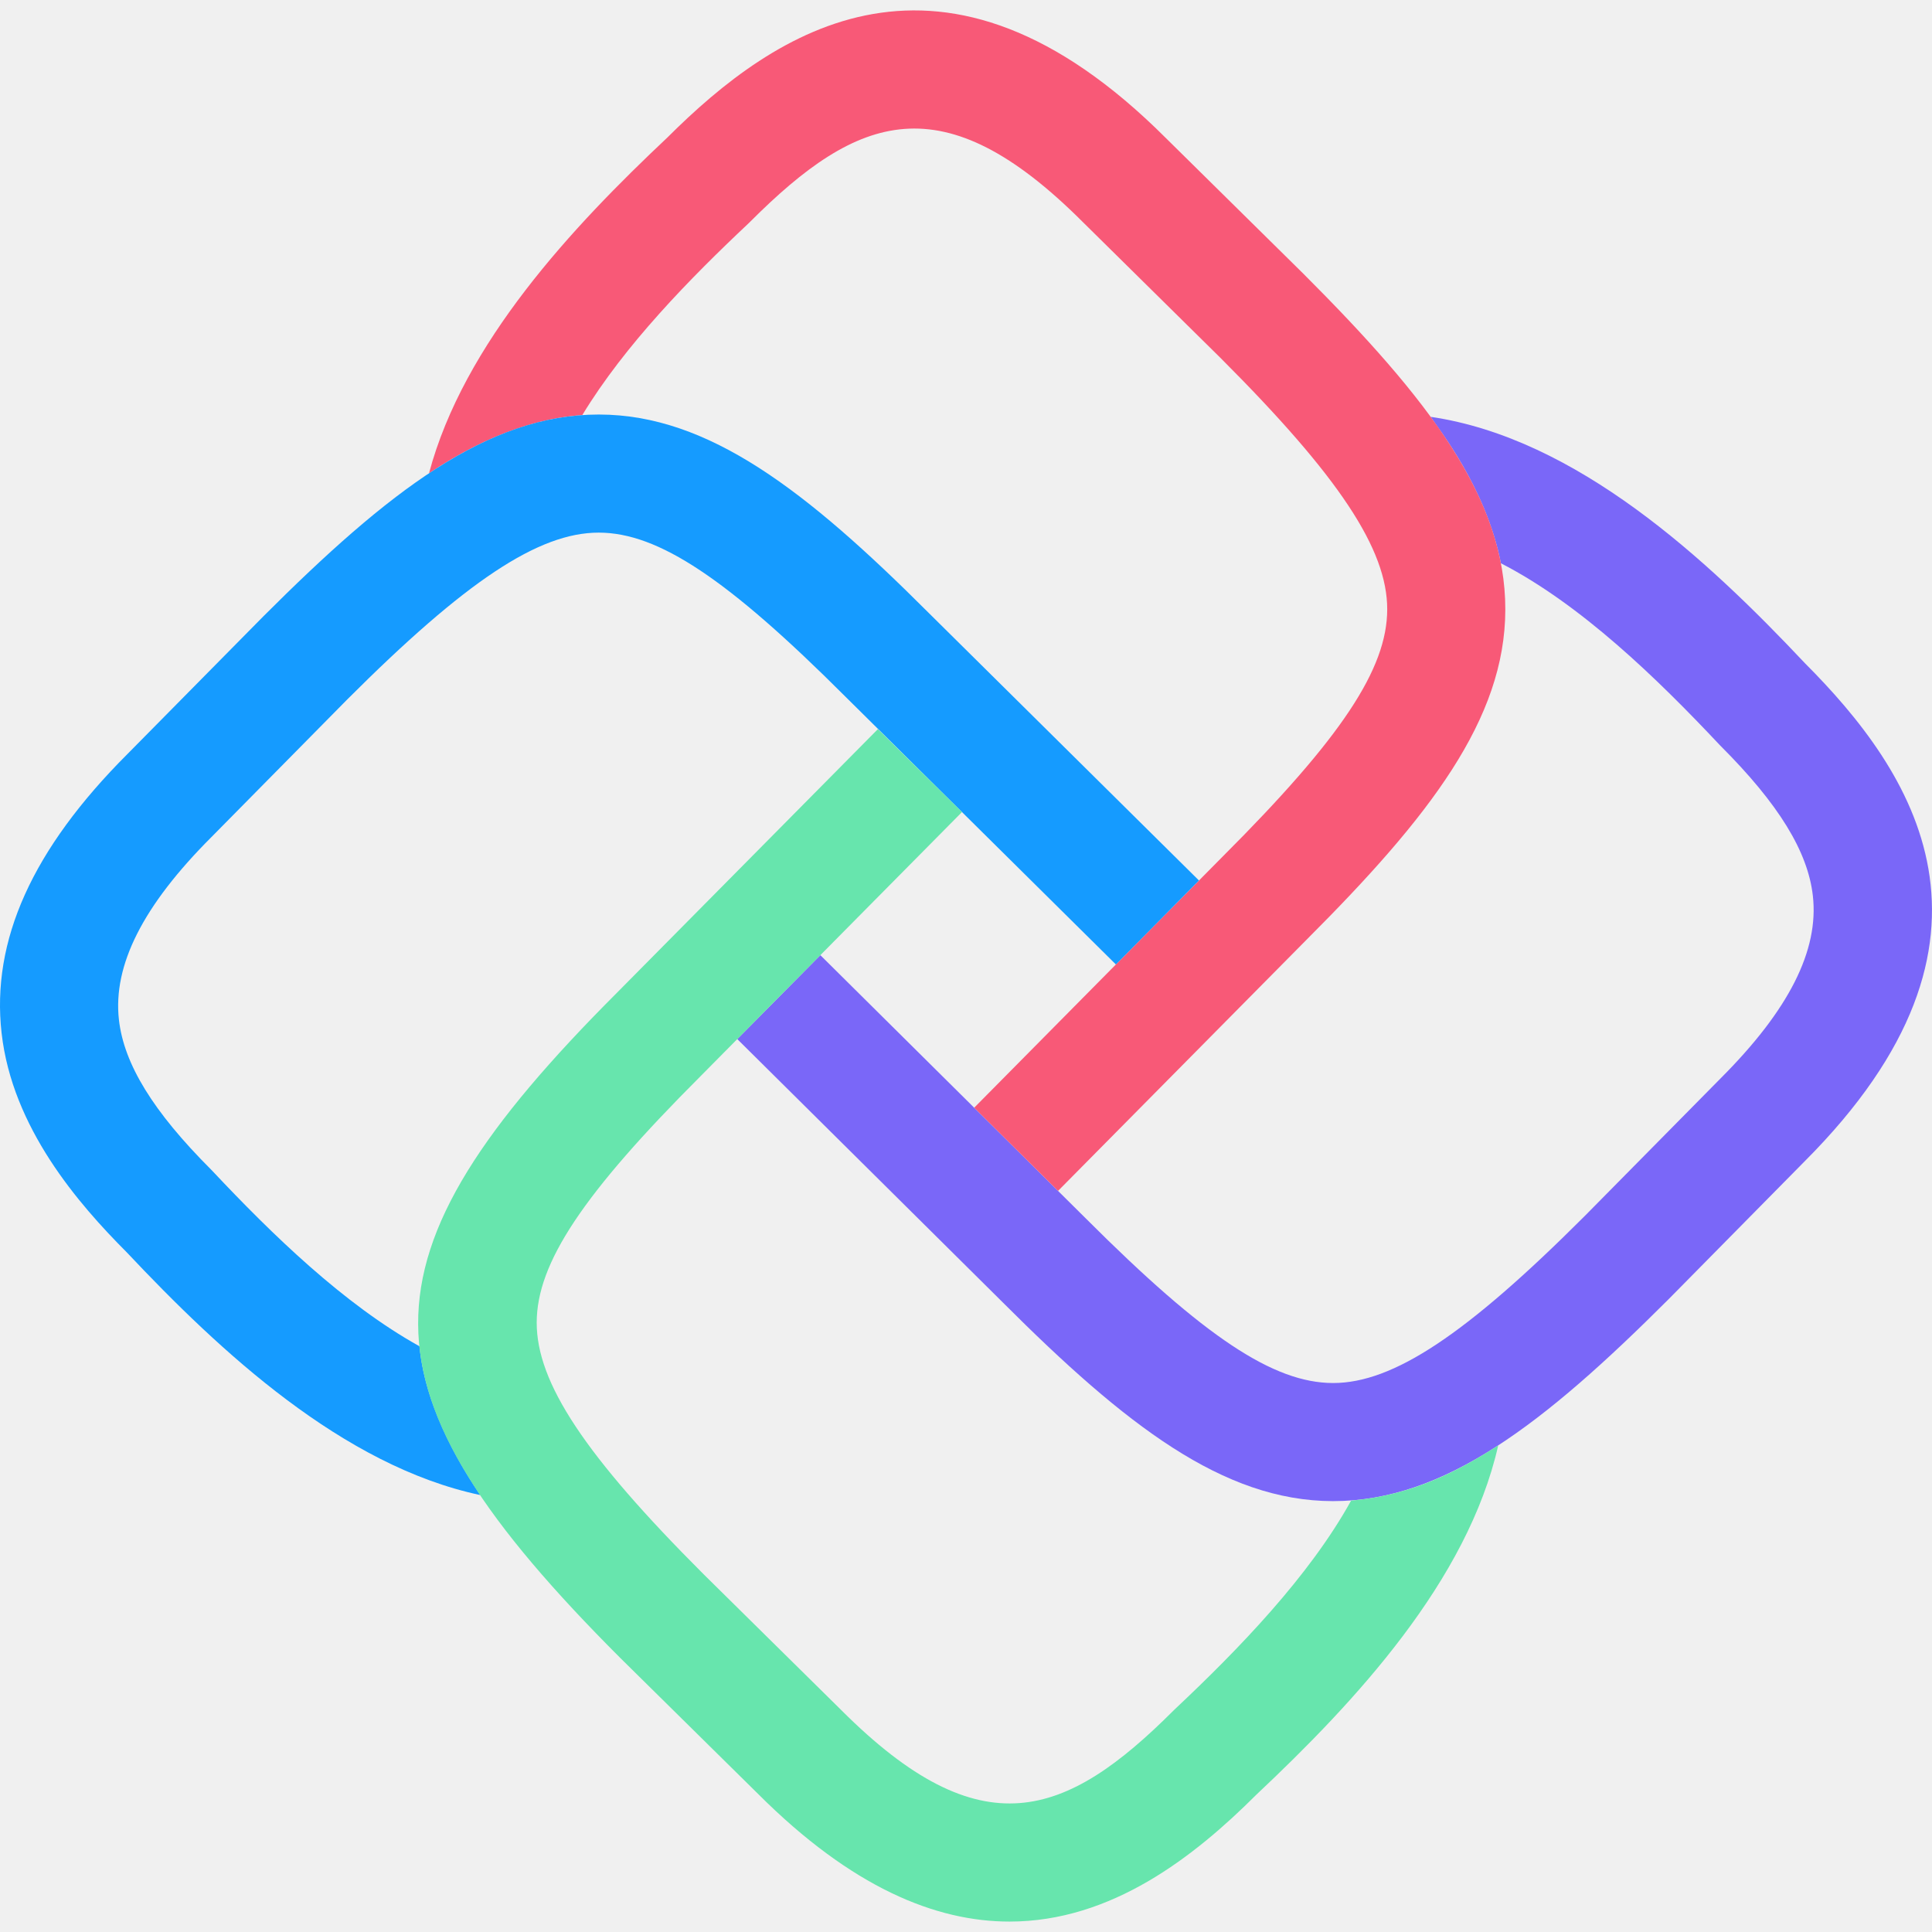
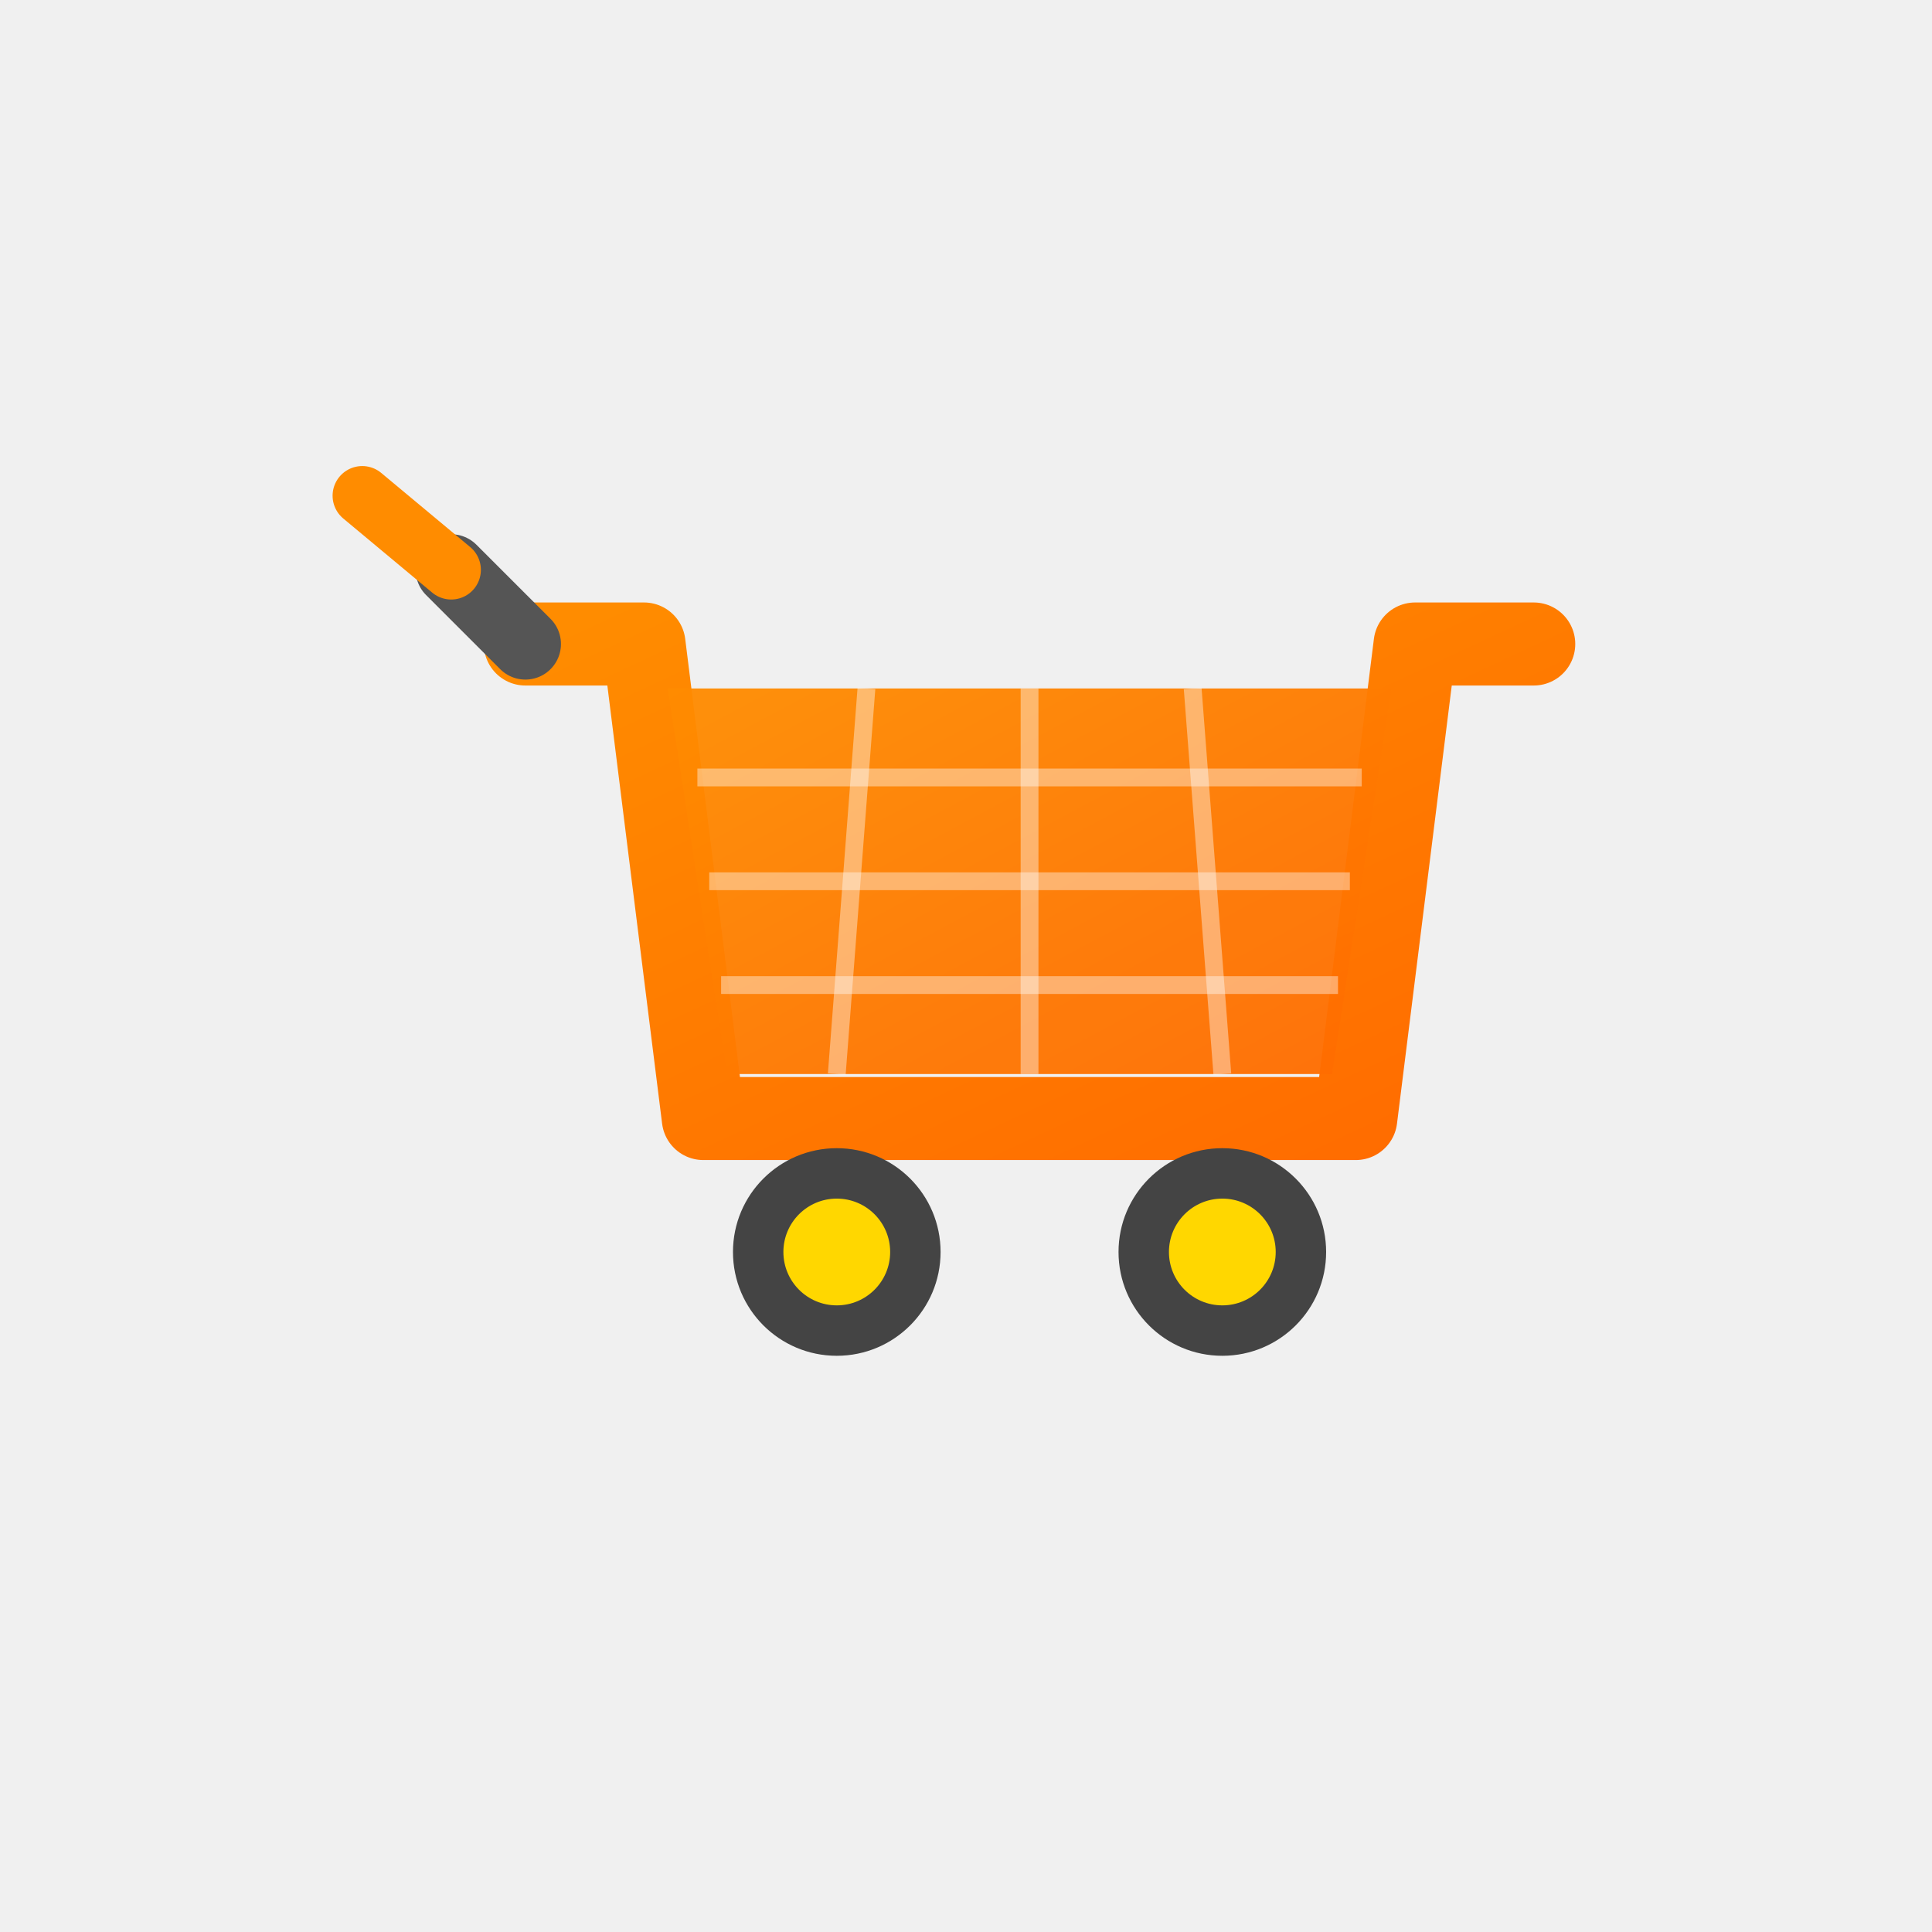
- <svg xmlns="http://www.w3.org/2000/svg" xmlns:xlink="http://www.w3.org/1999/xlink" width="450" height="450" viewBox="0 0 50.37 49.827" version="1.1" id="svg151">
-   <defs id="defs105">
-     <path id="aj28a0fd1a" d="M 1.738,0.156 3.927,2.323 2.347,3.919 0.101,1.81 Z" />
-     <path id="fdje57jgic" d="M 2.201,0.066 3.855,1.703 1.69,3.894 0.093,2.311 Z" />
-     <path id="6bg72xwlze" d="M 2.398,0.044 3.994,1.624 1.886,3.869 0.232,2.232 Z" />
-     <path id="eaqjnja8wg" d="M 1.736,0.023 3.981,2.132 2.344,3.786 0.156,1.619 Z" />
+ <svg xmlns="http://www.w3.org/2000/svg" width="456" height="456" viewBox="0 0 456 456">
+   <defs>
+     <linearGradient id="cartGradient" x1="0%" y1="0%" x2="100%" y2="100%">
+       <stop offset="0%" style="stop-color:#FF8C00;stop-opacity:1" />
+       <stop offset="100%" style="stop-color:#FF6B00;stop-opacity:1" />
+     </linearGradient>
  </defs>
-   <g fill="none" fill-rule="evenodd" id="g149" transform="translate(-2.9304427e-4,-1.6465461e-4)">
-     <g id="g147">
-       <g id="g145">
-         <path fill="#7a67f8" d="M 34.758,38.865 H 34.746 C 31.892,38.86 29.342,36.882 26.152,33.692 l -6.93,-6.873 2.166,-2.188 6.937,6.88 c 3.075,3.074 4.876,4.272 6.427,4.275 h 0.005 c 1.567,0 3.467,-1.262 6.558,-4.353 l 3.541,-3.587 c 1.784,-1.784 2.57,-3.34 2.408,-4.762 -0.13,-1.156 -0.894,-2.397 -2.401,-3.904 L 44.83,19.146 C 43.202,17.414 41.211,15.483 39.131,14.414 38.745,12.437 37.48,10.881 37.3,10.596 c 3.803,0.559 7.197,3.703 9.758,6.424 2.788,2.794 5.803,7.176 -0.018,12.996 l -3.54,3.588 c -3.251,3.25 -5.844,5.261 -8.742,5.261" id="path107" />
-         <path fill="#f85977" d="m 25.399,28.608 6.492,-6.562 c 3.076,-3.076 4.274,-4.877 4.276,-6.428 0.004,-1.567 -1.257,-3.469 -4.352,-6.563 L 28.228,5.515 C 24.58,1.867 22.369,2.699 19.561,5.507 L 19.528,5.54 c -1.54,1.448 -3.237,3.182 -4.346,5.01 -1.031,0.073 -2.361,0.424 -3.997,1.518 0.906,-3.397 3.737,-6.422 6.216,-8.755 2.794,-2.789 7.177,-5.804 12.997,0.017 l 3.588,3.54 c 3.255,3.256 5.266,5.851 5.26,8.754 -0.005,2.854 -1.982,5.404 -5.172,8.594 l -6.489,6.559 z" id="path109" />
-         <path fill="#159bff" d="M 12.522,38.707 C 8.939,37.946 5.746,34.972 3.308,32.382 2.035,31.106 0.321,29.13 0.042,26.663 c -0.274,-2.414 0.8,-4.795 3.283,-7.278 l 3.542,-3.588 c 3.25,-3.25 5.843,-5.261 8.74,-5.261 h 0.013 c 2.854,0.005 5.404,1.983 8.593,5.172 l 7.046,6.976 -2.165,2.19 -7.053,-6.983 c -3.076,-3.076 -4.876,-4.273 -6.427,-4.276 h -0.006 c -1.566,0 -3.466,1.261 -6.557,4.352 L 5.51,21.555 c -1.784,1.784 -2.57,3.34 -2.409,4.762 0.131,1.156 0.894,2.396 2.402,3.904 l 0.033,0.034 c 1.55,1.649 3.43,3.479 5.401,4.573 0.168,1.739 1.2,3.297 1.585,3.88" id="path111" />
-         <path fill="#67e5ad" d="m 26.32,49.827 c -1.925,0 -4.114,-0.886 -6.557,-3.33 l -3.588,-3.54 C 9.167,35.949 9.151,32.546 16.086,25.61 l 6.802,-6.872 2.193,2.162 -6.812,6.882 c -3.076,3.076 -4.273,4.877 -4.276,6.427 -0.003,1.568 1.258,3.47 4.352,6.563 l 3.588,3.541 c 3.646,3.647 5.858,2.816 8.666,0.008 l 0.034,-0.033 c 1.654,-1.555 3.5,-3.46 4.593,-5.437 1.661,-0.14 2.9,-0.841 3.835,-1.438 -0.8,3.537 -3.738,6.69 -6.302,9.102 -1.62,1.618 -3.777,3.312 -6.439,3.312" id="path113" />
-         <g transform="translate(21.154,18.577)" id="g120">
-           <mask id="8jptpqrneb" fill="#ffffff">
-             <use xlink:href="#aj28a0fd1a" id="use115" />
-           </mask>
-           <path d="M 0.101,1.81 1.738,0.156 3.927,2.323 2.347,3.919 Z" mask="url(#8jptpqrneb)" id="path118" />
-         </g>
-         <g transform="translate(27.404,20.981)" id="g127">
-           <mask id="b2iljpfwbd" fill="#ffffff">
-             <use xlink:href="#fdje57jgic" id="use122" />
-           </mask>
-           <path d="M 2.201,0.066 3.855,1.703 1.69,3.894 0.093,2.311 Z" mask="url(#b2iljpfwbd)" id="path125" />
-         </g>
-         <g transform="translate(18.99,24.587)" id="g134">
-           <mask id="gj70tyfpnf" fill="#ffffff">
-             <use xlink:href="#6bg72xwlze" id="use129" />
-           </mask>
-           <path d="M 1.886,3.869 0.232,2.232 2.398,0.044 3.994,1.624 Z" mask="url(#gj70tyfpnf)" id="path132" />
-         </g>
-         <g transform="translate(25.24,26.99)" id="g141">
-           <mask id="z7vhvduckh" fill="#ffffff">
-             <use xlink:href="#eaqjnja8wg" id="use136" />
-           </mask>
-           <path d="M 3.981,2.132 2.344,3.786 0.156,1.619 1.736,0.023 Z" mask="url(#z7vhvduckh)" id="path139" />
-         </g>
-       </g>
-     </g>
+   <g transform="translate(68, 68) scale(0.70)">
+     <path d="M80 120 L120 120 L140 280 L360 280 L380 120 L420 120" fill="none" stroke="url(#cartGradient)" stroke-width="28" stroke-linecap="round" stroke-linejoin="round" />
+     <path d="M128 135 L148 265 L352 265 L372 135 Z" fill="url(#cartGradient)" opacity="0.95" />
+     <line x1="195" y1="135" x2="185" y2="265" stroke="#FFFFFF" stroke-width="6" opacity="0.4" />
+     <line x1="250" y1="135" x2="250" y2="265" stroke="#FFFFFF" stroke-width="6" opacity="0.4" />
+     <line x1="305" y1="135" x2="315" y2="265" stroke="#FFFFFF" stroke-width="6" opacity="0.4" />
+     <line x1="138" y1="165" x2="362" y2="165" stroke="#FFFFFF" stroke-width="6" opacity="0.4" />
+     <line x1="142" y1="200" x2="358" y2="200" stroke="#FFFFFF" stroke-width="6" opacity="0.4" />
+     <line x1="146" y1="235" x2="354" y2="235" stroke="#FFFFFF" stroke-width="6" opacity="0.4" />
+     <path d="M55 95 L80 120" stroke="#555555" stroke-width="24" stroke-linecap="round" />
+     <path d="M25 70 L55 95" stroke="#FF8C00" stroke-width="20" stroke-linecap="round" />
+     <circle cx="185" cy="325" r="35" fill="#444444" />
+     <circle cx="185" cy="325" r="18" fill="#FFD700" />
+     <circle cx="315" cy="325" r="35" fill="#444444" />
+     <circle cx="315" cy="325" r="18" fill="#FFD700" />
+     <path d="M120 120 L380 120" stroke="url(#cartGradient)" stroke-width="20" stroke-linecap="round" />
  </g>
</svg>
